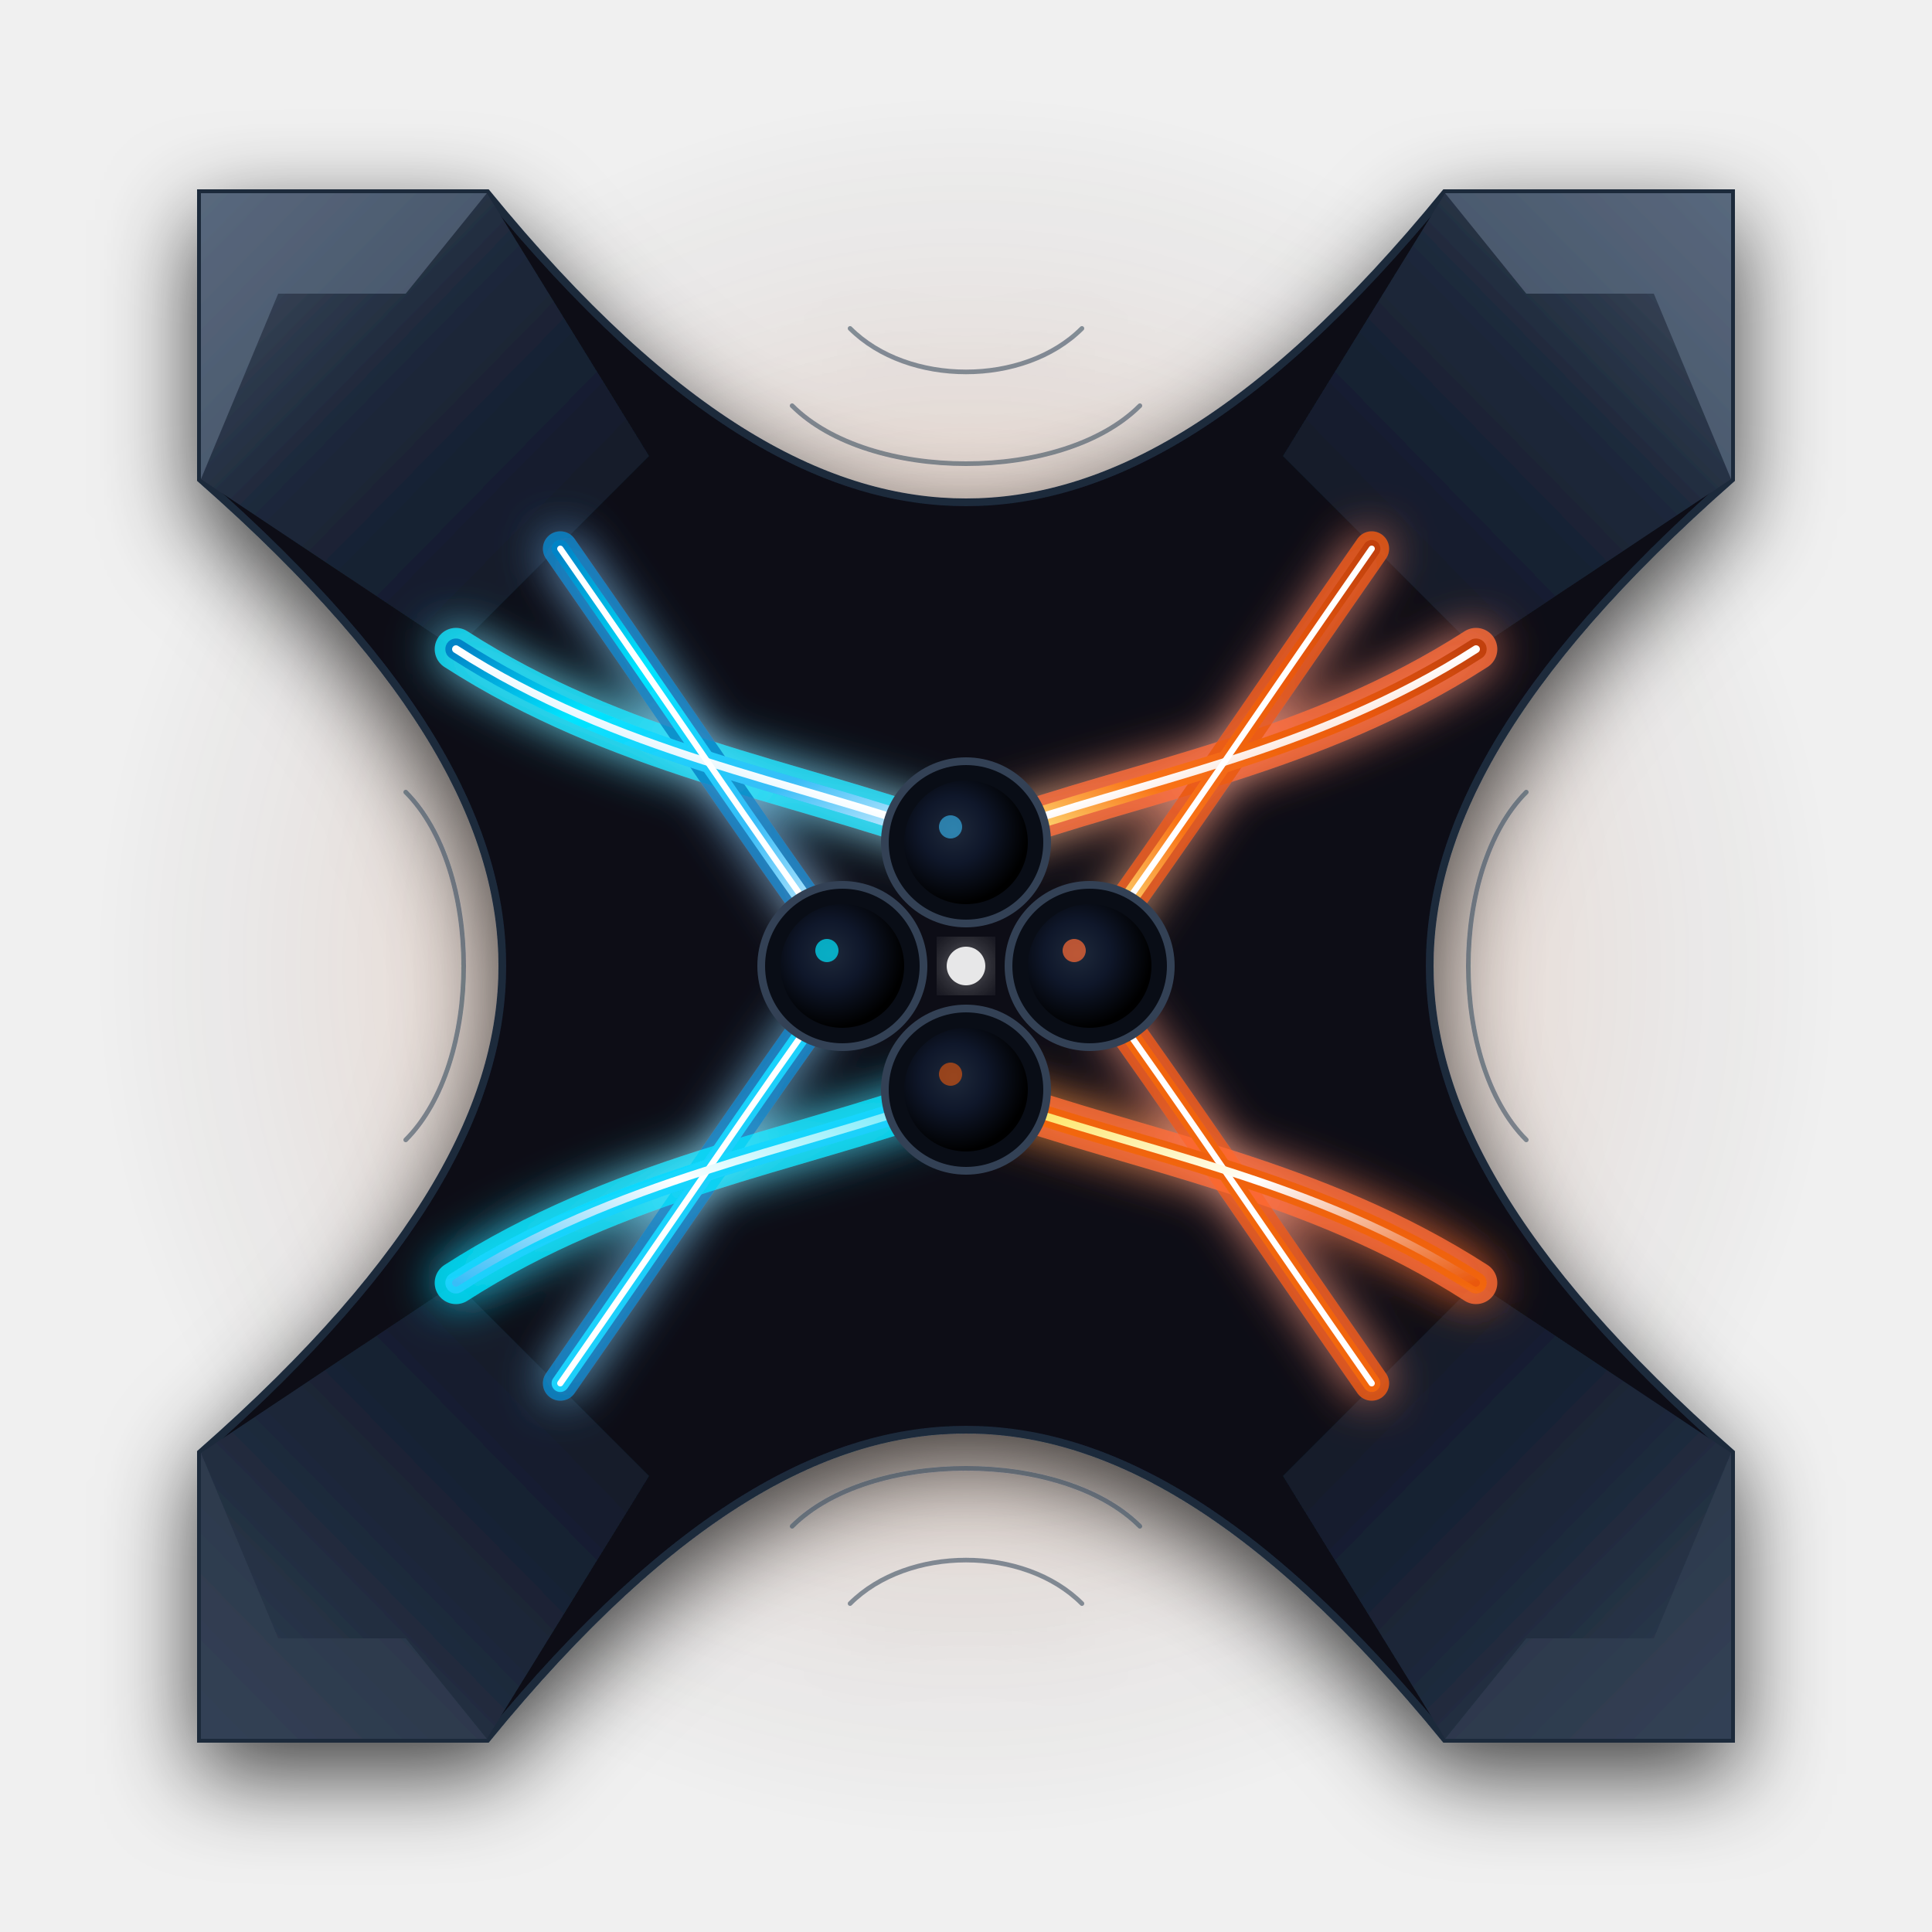
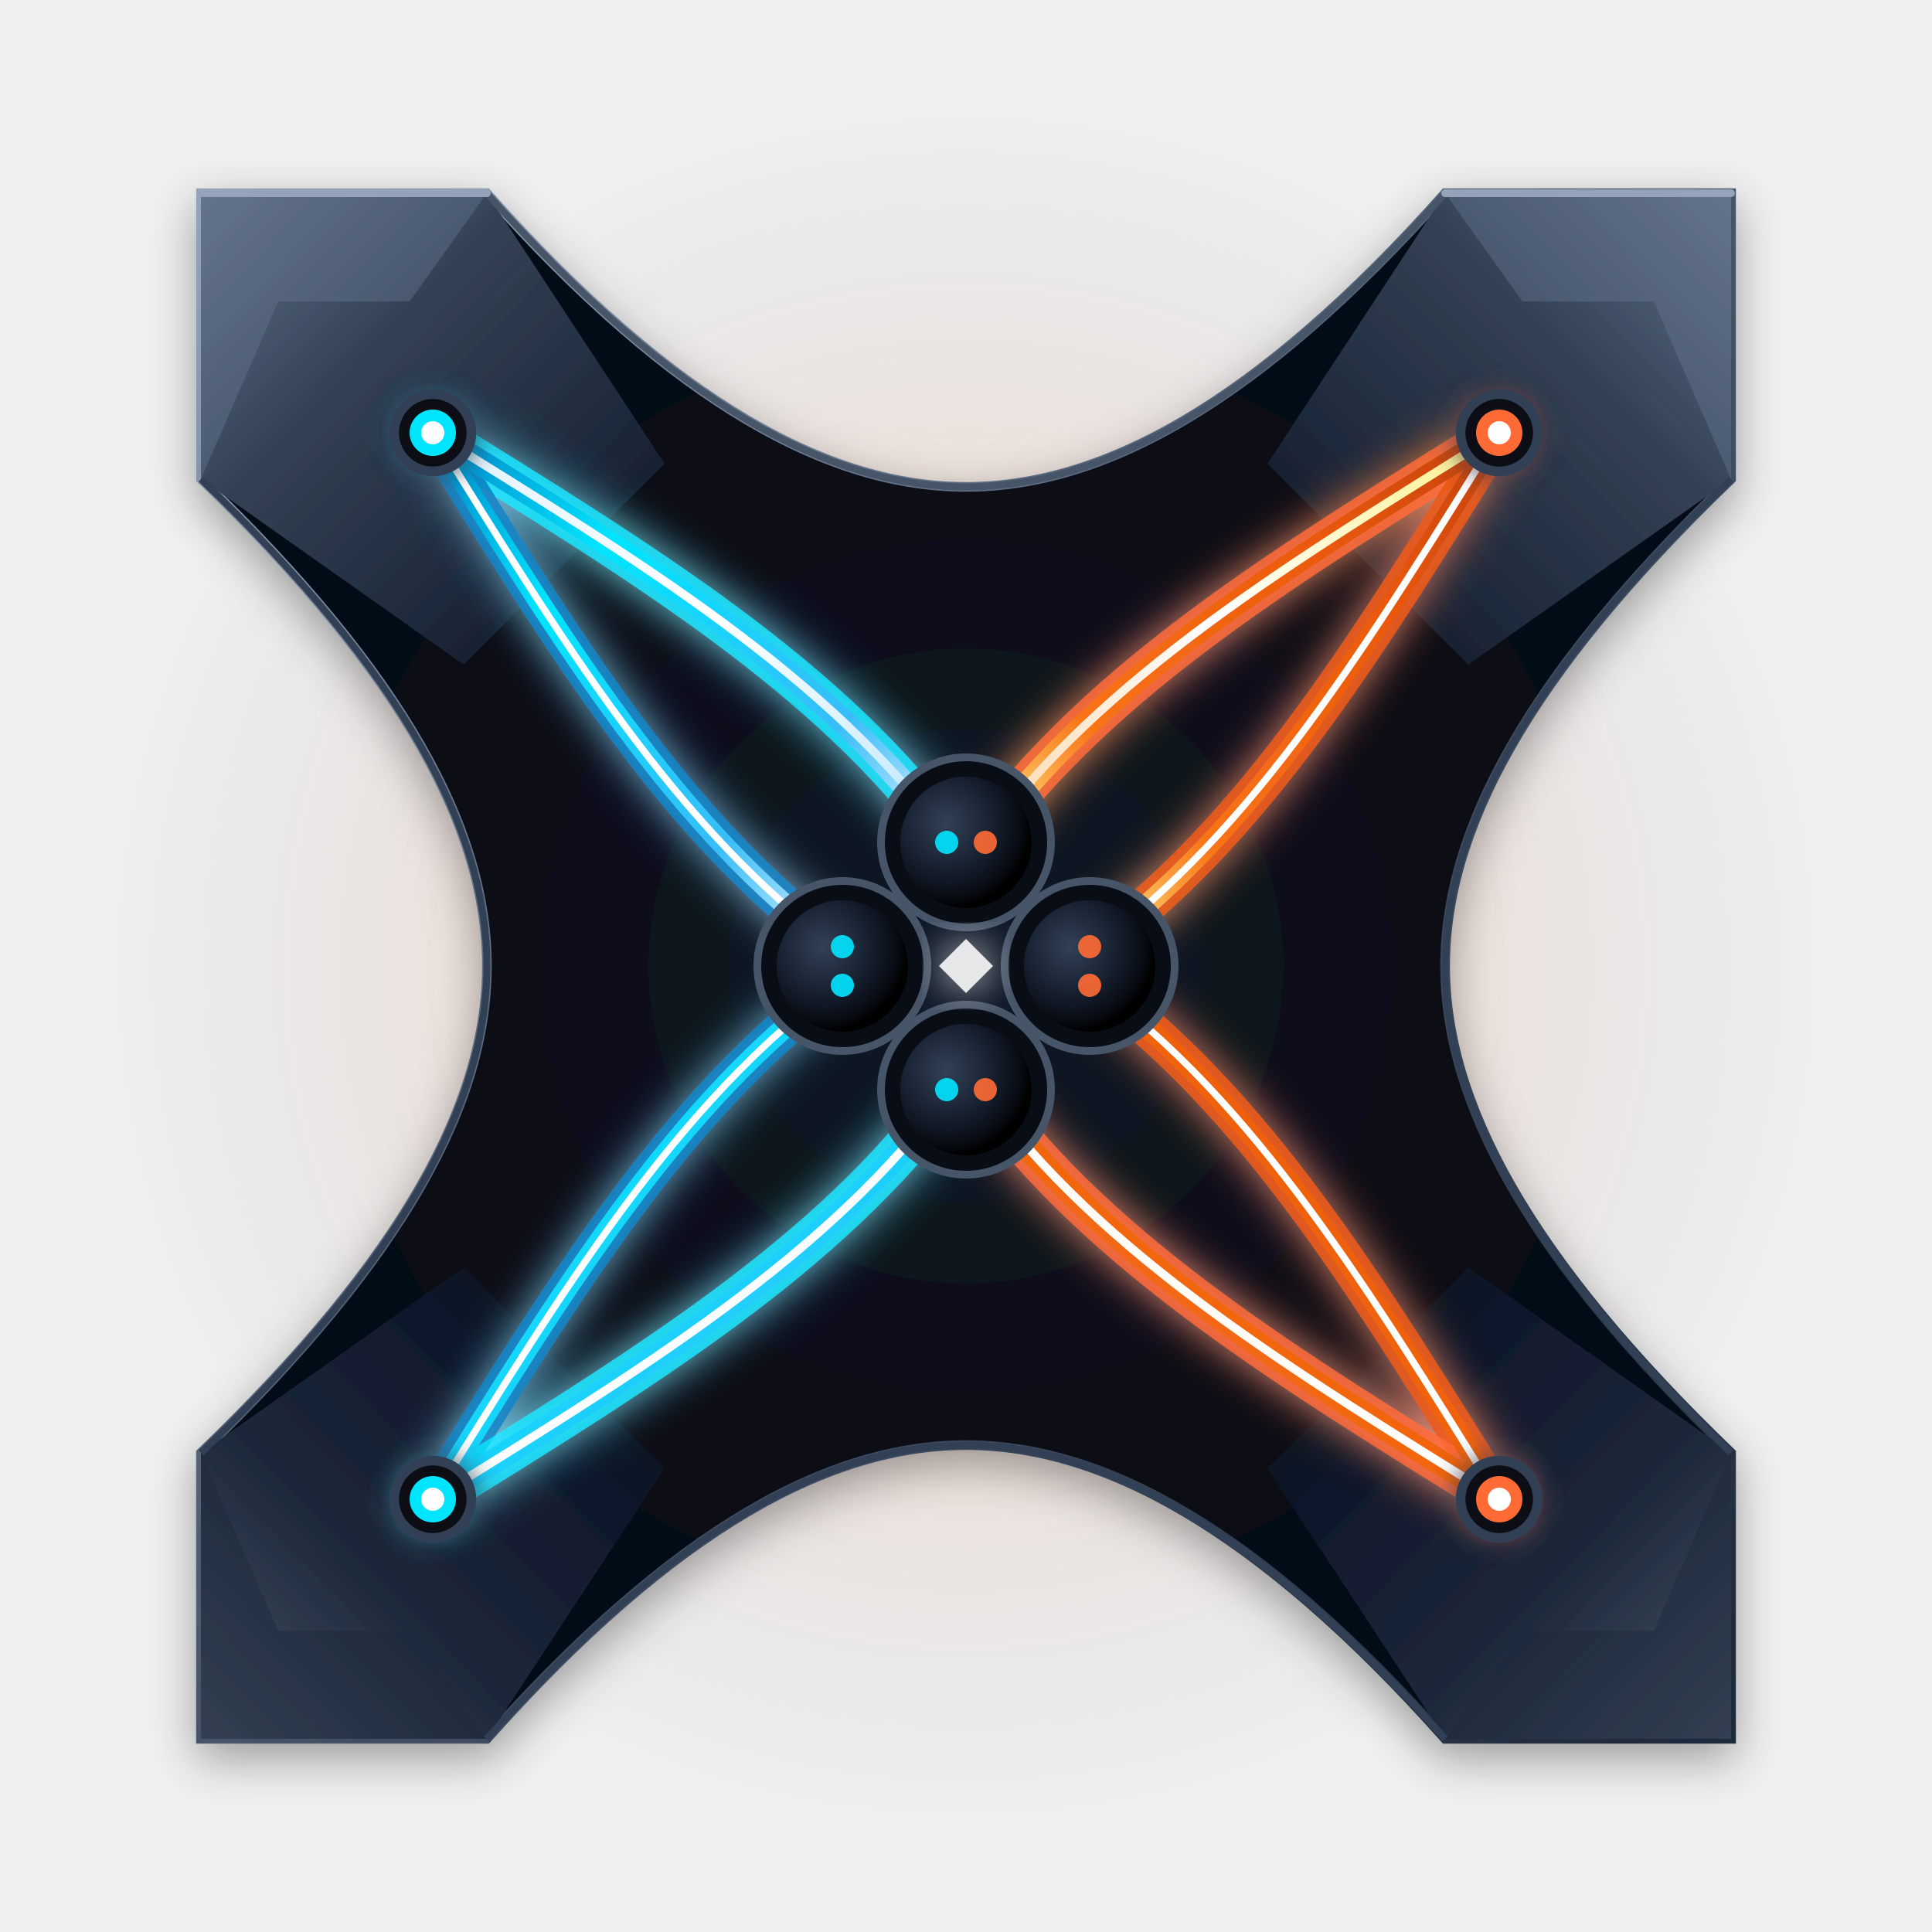
<svg xmlns="http://www.w3.org/2000/svg" viewBox="0 0 500 500" width="100%" height="100%">
  <defs>
    <radialGradient id="lfGlow" cx="50%" cy="50%" r="50%">
-       <stop offset="0%" stop-color="#0284c7" stop-opacity="0.25" />
-       <stop offset="50%" stop-color="#ea580c" stop-opacity="0.12" />
+       <stop offset="0%" stop-color="#0284c7" stop-opacity="0.2" />
+       <stop offset="50%" stop-color="#ea580c" stop-opacity="0.1" />
      <stop offset="100%" stop-color="#030712" stop-opacity="0" />
    </radialGradient>
-     <linearGradient id="metalTopLeft" x1="0%" y1="0%" x2="100%" y2="100%">
+     <linearGradient id="metalArmTL" x1="0%" y1="0%" x2="100%" y2="100%">
+       <stop offset="0%" stop-color="#64748b" />
+       <stop offset="35%" stop-color="#334155" />
+       <stop offset="70%" stop-color="#1e293b" />
+       <stop offset="100%" stop-color="#090d16" />
+     </linearGradient>
+     <linearGradient id="metalArmTR" x1="100%" y1="0%" x2="0%" y2="100%">
+       <stop offset="0%" stop-color="#64748b" />
+       <stop offset="35%" stop-color="#334155" />
+       <stop offset="70%" stop-color="#1e293b" />
+       <stop offset="100%" stop-color="#090d16" />
+     </linearGradient>
+     <linearGradient id="metalArmBL" x1="0%" y1="100%" x2="100%" y2="0%">
      <stop offset="0%" stop-color="#475569" />
-       <stop offset="40%" stop-color="#1e293b" />
-       <stop offset="100%" stop-color="#0b1120" />
+       <stop offset="35%" stop-color="#1e293b" />
+       <stop offset="70%" stop-color="#0f172a" />
+       <stop offset="100%" stop-color="#040711" />
    </linearGradient>
-     <linearGradient id="metalTopRight" x1="100%" y1="0%" x2="0%" y2="100%">
+     <linearGradient id="metalArmBR" x1="100%" y1="100%" x2="0%" y2="0%">
      <stop offset="0%" stop-color="#475569" />
-       <stop offset="40%" stop-color="#1e293b" />
-       <stop offset="100%" stop-color="#0b1120" />
+       <stop offset="35%" stop-color="#1e293b" />
+       <stop offset="70%" stop-color="#0f172a" />
+       <stop offset="100%" stop-color="#040711" />
    </linearGradient>
-     <linearGradient id="metalBottomLeft" x1="0%" y1="100%" x2="100%" y2="0%">
+     <radialGradient id="cavityBody" cx="50%" cy="50%" r="50%">
+       <stop offset="0%" stop-color="#111827" />
+       <stop offset="70%" stop-color="#090d16" />
+       <stop offset="100%" stop-color="#030712" />
+     </radialGradient>
+     <linearGradient id="bevelRimLight" x1="0%" y1="0%" x2="100%" y2="100%">
+       <stop offset="0%" stop-color="#94a3b8" />
+       <stop offset="50%" stop-color="#475569" />
+       <stop offset="100%" stop-color="#1e293b" />
+     </linearGradient>
+     <filter id="cleanShadow" x="-10%" y="-10%" width="120%" height="120%">
+       <feDropShadow dx="0" dy="4" stdDeviation="6" flood-color="#000000" flood-opacity="0.35" />
+     </filter>
+     <filter id="conduitAO" x="-20%" y="-20%" width="140%" height="140%">
+       <feGaussianBlur stdDeviation="4" result="blur" />
+       <feColorMatrix type="matrix" values="0 0 0 0 0   0 0 0 0 0   0 0 0 0 0  0 0 0 0.7 0" />
+     </filter>
+     <linearGradient id="cyanConduitGrad" x1="0%" y1="0%" x2="100%" y2="100%">
+       <stop offset="0%" stop-color="#0284c7" />
+       <stop offset="30%" stop-color="#00e5ff" />
+       <stop offset="75%" stop-color="#38bdf8" />
+       <stop offset="100%" stop-color="#e0f2fe" />
+     </linearGradient>
+     <linearGradient id="cyanSpecular" x1="0%" y1="0%" x2="100%" y2="100%">
+       <stop offset="0%" stop-color="#e0f2fe" />
+       <stop offset="50%" stop-color="#ffffff" />
+       <stop offset="100%" stop-color="#bae6fd" />
+     </linearGradient>
+     <linearGradient id="orangeConduitGrad" x1="100%" y1="0%" x2="0%" y2="100%">
+       <stop offset="0%" stop-color="#c2410c" />
+       <stop offset="30%" stop-color="#ea580c" />
+       <stop offset="75%" stop-color="#f97316" />
+       <stop offset="100%" stop-color="#fef08a" />
+     </linearGradient>
+     <linearGradient id="orangeSpecular" x1="100%" y1="0%" x2="0%" y2="100%">
+       <stop offset="0%" stop-color="#fef08a" />
+       <stop offset="50%" stop-color="#ffffff" />
+       <stop offset="100%" stop-color="#fed7aa" />
+     </linearGradient>
+     <radialGradient id="socketBevel" cx="35%" cy="35%" r="65%">
      <stop offset="0%" stop-color="#334155" />
      <stop offset="40%" stop-color="#1e293b" />
-       <stop offset="100%" stop-color="#0b1120" />
-     </linearGradient>
-     <linearGradient id="metalBottomRight" x1="100%" y1="100%" x2="0%" y2="0%">
-       <stop offset="0%" stop-color="#334155" />
-       <stop offset="40%" stop-color="#1e293b" />
-       <stop offset="100%" stop-color="#0b1120" />
-     </linearGradient>
-     <linearGradient id="rimTopHighlight" x1="0%" y1="0%" x2="100%" y2="0%">
-       <stop offset="0%" stop-color="#94a3b8" />
-       <stop offset="50%" stop-color="#cbd5e1" />
-       <stop offset="100%" stop-color="#94a3b8" />
-     </linearGradient>
-     <linearGradient id="cyanTubeGrad" x1="0%" y1="0%" x2="100%" y2="100%">
-       <stop offset="0%" stop-color="#0284c7" />
-       <stop offset="30%" stop-color="#00e5ff" />
-       <stop offset="70%" stop-color="#38bdf8" />
-       <stop offset="100%" stop-color="#e0f2fe" />
-     </linearGradient>
-     <linearGradient id="cyanCoreLight" x1="0%" y1="100%" x2="100%" y2="0%">
-       <stop offset="0%" stop-color="#38bdf8" />
-       <stop offset="50%" stop-color="#ffffff" />
-       <stop offset="100%" stop-color="#67e8f9" />
-     </linearGradient>
-     <linearGradient id="orangeTubeGrad" x1="100%" y1="0%" x2="0%" y2="100%">
-       <stop offset="0%" stop-color="#c2410c" />
-       <stop offset="30%" stop-color="#ea580c" />
-       <stop offset="70%" stop-color="#f97316" />
-       <stop offset="100%" stop-color="#fef08a" />
-     </linearGradient>
-     <linearGradient id="orangeCoreLight" x1="100%" y1="100%" x2="0%" y2="0%">
-       <stop offset="0%" stop-color="#ea580c" />
-       <stop offset="50%" stop-color="#ffffff" />
-       <stop offset="100%" stop-color="#fde047" />
-     </linearGradient>
-     <radialGradient id="portSocket" cx="40%" cy="40%" r="60%">
-       <stop offset="0%" stop-color="#1e293b" />
-       <stop offset="45%" stop-color="#0f172a" />
+       <stop offset="85%" stop-color="#090d16" />
      <stop offset="100%" stop-color="#000000" />
    </radialGradient>
-     <filter id="cyanFlowGlow" x="-25%" y="-25%" width="150%" height="150%">
-       <feGaussianBlur stdDeviation="6" result="blur" />
+     <filter id="cyanNeon" x="-30%" y="-30%" width="160%" height="160%">
+       <feGaussianBlur stdDeviation="5.5" result="blur" />
      <feComposite in="SourceGraphic" in2="blur" operator="over" />
    </filter>
-     <filter id="orangeFlowGlow" x="-25%" y="-25%" width="150%" height="150%">
-       <feGaussianBlur stdDeviation="6" result="blur" />
+     <filter id="orangeNeon" x="-30%" y="-30%" width="160%" height="160%">
+       <feGaussianBlur stdDeviation="5.5" result="blur" />
      <feComposite in="SourceGraphic" in2="blur" operator="over" />
    </filter>
-     <filter id="frameShadow" x="-20%" y="-20%" width="140%" height="140%">
-       <feDropShadow dx="0" dy="8" stdDeviation="12" flood-color="#000000" flood-opacity="0.75" />
+     <filter id="hubGlow" x="-50%" y="-50%" width="200%" height="200%">
+       <feGaussianBlur stdDeviation="3.5" result="blur" />
+       <feComposite in="SourceGraphic" in2="blur" operator="over" />
    </filter>
  </defs>
  <circle cx="250" cy="250" r="225" fill="url(#lfGlow)" />
-   <g filter="url(#frameShadow)">
-     <path d="M 52 50               L 126 50               C 175 110, 215 130, 250 130               C 285 130, 325 110, 374 50               L 448 50               L 448 124               C 390 175, 370 215, 370 250               C 370 285, 390 325, 448 376               L 448 450               L 374 450               C 325 390, 285 370, 250 370               C 215 370, 175 390, 126 450               L 52 450               L 52 376               C 110 325, 130 285, 130 250               C 130 215, 110 175, 52 124               Z" fill="#090d16" stroke="#1e293b" stroke-width="2" />
-     <polygon points="52,50 126,50 168,118 118,168 52,124" fill="url(#metalTopLeft)" />
-     <path d="M 52 50 L 126 50 L 105 76 L 72 76 L 52 124 Z" fill="#64748b" opacity="0.6" />
-     <polygon points="448,50 374,50 332,118 382,168 448,124" fill="url(#metalTopRight)" />
-     <path d="M 448 50 L 374 50 L 395 76 L 428 76 L 448 124 Z" fill="#64748b" opacity="0.6" />
-     <polygon points="52,450 126,450 168,382 118,332 52,376" fill="url(#metalBottomLeft)" />
-     <path d="M 52 450 L 126 450 L 105 424 L 72 424 L 52 376 Z" fill="#334155" opacity="0.6" />
-     <polygon points="448,450 374,450 332,382 382,332 448,376" fill="url(#metalBottomRight)" />
-     <path d="M 448 450 L 374 450 L 395 424 L 428 424 L 448 376 Z" fill="#334155" opacity="0.6" />
-     <g stroke="#334155" stroke-width="1.2" opacity="0.55" stroke-linecap="round">
-       <path d="M 205 105 C 225 125, 275 125, 295 105" fill="none" />
-       <path d="M 220 85 C 235 100, 265 100, 280 85" fill="none" />
-       <path d="M 205 395 C 225 375, 275 375, 295 395" fill="none" />
-       <path d="M 220 415 C 235 400, 265 400, 280 415" fill="none" />
-       <path d="M 105 205 C 125 225, 125 275, 105 295" fill="none" />
-       <path d="M 395 205 C 375 225, 375 275, 395 295" fill="none" />
-     </g>
-     <path d="M 52 50 L 126 50 M 374 50 L 448 50" stroke="url(#rimTopHighlight)" stroke-width="2" stroke-linecap="round" />
+   <g filter="url(#cleanShadow)">
+     <path d="M 52 50               L 126 50               C 175 105, 215 126, 250 126               C 285 126, 325 105, 374 50               L 448 50               L 448 124               C 395 175, 374 215, 374 250               C 374 285, 395 325, 448 376               L 448 450               L 374 450               C 325 395, 285 374, 250 374               C 215 374, 175 395, 126 450               L 52 450               L 52 376               C 105 325, 126 285, 126 250               C 126 215, 105 175, 52 124               Z" fill="url(#cavityBody)" stroke="url(#bevelRimLight)" stroke-width="2.5" />
+     <polygon points="52,50 126,50 172,120 120,172 52,124" fill="url(#metalArmTL)" />
+     <polygon points="52,50 126,50 106,78 72,78 52,124" fill="#64748b" opacity="0.45" />
+     <polygon points="448,50 374,50 328,120 380,172 448,124" fill="url(#metalArmTR)" />
+     <polygon points="448,50 374,50 394,78 428,78 448,124" fill="#64748b" opacity="0.45" />
+     <polygon points="52,450 126,450 172,380 120,328 52,376" fill="url(#metalArmBL)" />
+     <polygon points="52,450 126,450 106,422 72,422 52,376" fill="#1e293b" opacity="0.5" />
+     <polygon points="448,450 374,450 328,380 380,328 448,376" fill="url(#metalArmBR)" />
+     <polygon points="448,450 374,450 394,422 428,422 448,376" fill="#1e293b" opacity="0.5" />
+     <path d="M 126 50 C 175 105, 215 126, 250 126 C 285 126, 325 105, 374 50" fill="none" stroke="#475569" stroke-width="1.8" />
+     <path d="M 126 450 C 175 395, 215 374, 250 374 C 285 374, 325 395, 374 450" fill="none" stroke="#334155" stroke-width="1.8" />
+     <path d="M 52 124 C 105 175, 126 215, 126 250 C 126 285, 105 325, 52 376" fill="none" stroke="#334155" stroke-width="1.8" />
+     <path d="M 448 124 C 395 175, 374 215, 374 250 C 374 285, 395 325, 448 376" fill="none" stroke="#334155" stroke-width="1.8" />
+     <path d="M 52 50 L 126 50 M 374 50 L 448 50" stroke="#94a3b8" stroke-width="2" stroke-linecap="round" />
  </g>
-   <g filter="url(#cyanFlowGlow)">
-     <path d="M 118 168 C 160 195, 205 202, 244 216" fill="none" stroke="#00e5ff" stroke-width="11" stroke-linecap="round" opacity="0.8" />
-     <path d="M 145 142 C 175 185, 195 215, 216 244" fill="none" stroke="#0284c7" stroke-width="9" stroke-linecap="round" opacity="0.85" />
-     <path d="M 145 358 C 175 315, 195 285, 216 256" fill="none" stroke="#0284c7" stroke-width="9" stroke-linecap="round" opacity="0.85" />
-     <path d="M 118 332 C 160 305, 205 298, 244 284" fill="none" stroke="#00e5ff" stroke-width="11" stroke-linecap="round" opacity="0.8" />
-     <path d="M 118 168 C 160 195, 205 202, 244 216" fill="none" stroke="url(#cyanTubeGrad)" stroke-width="5.5" stroke-linecap="round" />
-     <path d="M 145 142 C 175 185, 195 215, 216 244" fill="none" stroke="url(#cyanTubeGrad)" stroke-width="4.5" stroke-linecap="round" />
-     <path d="M 145 358 C 175 315, 195 285, 216 256" fill="none" stroke="url(#cyanTubeGrad)" stroke-width="4.5" stroke-linecap="round" />
-     <path d="M 118 332 C 160 305, 205 298, 244 284" fill="none" stroke="url(#cyanTubeGrad)" stroke-width="5.5" stroke-linecap="round" />
-     <path d="M 118 168 C 160 195, 205 202, 244 216" fill="none" stroke="url(#cyanCoreLight)" stroke-width="2" stroke-linecap="round" />
-     <path d="M 145 142 C 175 185, 195 215, 216 244" fill="none" stroke="#ffffff" stroke-width="1.6" stroke-linecap="round" />
-     <path d="M 145 358 C 175 315, 195 285, 216 256" fill="none" stroke="#ffffff" stroke-width="1.6" stroke-linecap="round" />
-     <path d="M 118 332 C 160 305, 205 298, 244 284" fill="none" stroke="url(#cyanCoreLight)" stroke-width="2" stroke-linecap="round" />
+   <g filter="url(#conduitAO)" opacity="0.85">
+     <path d="M 112 112 C 165 145, 215 175, 246 218" fill="none" stroke="#000000" stroke-width="13" stroke-linecap="round" />
+     <path d="M 112 112 C 145 165, 175 215, 218 246" fill="none" stroke="#000000" stroke-width="13" stroke-linecap="round" />
+     <path d="M 112 388 C 145 335, 175 285, 218 254" fill="none" stroke="#000000" stroke-width="13" stroke-linecap="round" />
+     <path d="M 112 388 C 165 355, 215 325, 246 282" fill="none" stroke="#000000" stroke-width="13" stroke-linecap="round" />
+     <path d="M 388 112 C 335 145, 285 175, 254 218" fill="none" stroke="#000000" stroke-width="13" stroke-linecap="round" />
+     <path d="M 388 112 C 355 165, 325 215, 282 246" fill="none" stroke="#000000" stroke-width="13" stroke-linecap="round" />
+     <path d="M 388 388 C 355 335, 325 285, 282 254" fill="none" stroke="#000000" stroke-width="13" stroke-linecap="round" />
+     <path d="M 388 388 C 335 355, 285 325, 254 282" fill="none" stroke="#000000" stroke-width="13" stroke-linecap="round" />
  </g>
-   <g filter="url(#orangeFlowGlow)">
-     <path d="M 382 168 C 340 195, 295 202, 256 216" fill="none" stroke="#ff6b35" stroke-width="11" stroke-linecap="round" opacity="0.8" />
-     <path d="M 355 142 C 325 185, 305 215, 284 244" fill="none" stroke="#ea580c" stroke-width="9" stroke-linecap="round" opacity="0.85" />
-     <path d="M 355 358 C 325 315, 305 285, 284 256" fill="none" stroke="#ea580c" stroke-width="9" stroke-linecap="round" opacity="0.85" />
-     <path d="M 382 332 C 340 305, 295 298, 256 284" fill="none" stroke="#ff6b35" stroke-width="11" stroke-linecap="round" opacity="0.8" />
-     <path d="M 382 168 C 340 195, 295 202, 256 216" fill="none" stroke="url(#orangeTubeGrad)" stroke-width="5.5" stroke-linecap="round" />
-     <path d="M 355 142 C 325 185, 305 215, 284 244" fill="none" stroke="url(#orangeTubeGrad)" stroke-width="4.5" stroke-linecap="round" />
-     <path d="M 355 358 C 325 315, 305 285, 284 256" fill="none" stroke="url(#orangeTubeGrad)" stroke-width="4.5" stroke-linecap="round" />
-     <path d="M 382 332 C 340 305, 295 298, 256 284" fill="none" stroke="url(#orangeTubeGrad)" stroke-width="5.5" stroke-linecap="round" />
-     <path d="M 382 168 C 340 195, 295 202, 256 216" fill="none" stroke="url(#orangeCoreLight)" stroke-width="2" stroke-linecap="round" />
-     <path d="M 355 142 C 325 185, 305 215, 284 244" fill="none" stroke="#ffffff" stroke-width="1.6" stroke-linecap="round" />
-     <path d="M 355 358 C 325 315, 305 285, 284 256" fill="none" stroke="#ffffff" stroke-width="1.6" stroke-linecap="round" />
-     <path d="M 382 332 C 340 305, 295 298, 256 284" fill="none" stroke="url(#orangeCoreLight)" stroke-width="2" stroke-linecap="round" />
+   <g filter="url(#cyanNeon)">
+     <path d="M 112 112 C 165 145, 215 175, 246 218" fill="none" stroke="#00e5ff" stroke-width="11" stroke-linecap="round" opacity="0.85" />
+     <path d="M 112 112 C 145 165, 175 215, 218 246" fill="none" stroke="#0284c7" stroke-width="10" stroke-linecap="round" opacity="0.9" />
+     <path d="M 112 388 C 145 335, 175 285, 218 254" fill="none" stroke="#0284c7" stroke-width="10" stroke-linecap="round" opacity="0.9" />
+     <path d="M 112 388 C 165 355, 215 325, 246 282" fill="none" stroke="#00e5ff" stroke-width="11" stroke-linecap="round" opacity="0.85" />
+     <path d="M 112 112 C 165 145, 215 175, 246 218" fill="none" stroke="url(#cyanConduitGrad)" stroke-width="6.5" stroke-linecap="round" />
+     <path d="M 112 112 C 145 165, 175 215, 218 246" fill="none" stroke="url(#cyanConduitGrad)" stroke-width="5.5" stroke-linecap="round" />
+     <path d="M 112 388 C 145 335, 175 285, 218 254" fill="none" stroke="url(#cyanConduitGrad)" stroke-width="5.5" stroke-linecap="round" />
+     <path d="M 112 388 C 165 355, 215 325, 246 282" fill="none" stroke="url(#cyanConduitGrad)" stroke-width="6.5" stroke-linecap="round" />
+     <path d="M 112 112 C 165 145, 215 175, 246 218" fill="none" stroke="url(#cyanSpecular)" stroke-width="2.2" stroke-linecap="round" />
+     <path d="M 112 112 C 145 165, 175 215, 218 246" fill="none" stroke="#ffffff" stroke-width="1.8" stroke-linecap="round" />
+     <path d="M 112 388 C 145 335, 175 285, 218 254" fill="none" stroke="#ffffff" stroke-width="1.8" stroke-linecap="round" />
+     <path d="M 112 388 C 165 355, 215 325, 246 282" fill="none" stroke="url(#cyanSpecular)" stroke-width="2.2" stroke-linecap="round" />
+   </g>
+   <g transform="translate(112, 112)" filter="url(#hubGlow)">
+     <circle cx="0" cy="0" r="10" fill="#090d16" stroke="#334155" stroke-width="2.5" />
+     <circle cx="0" cy="0" r="6" fill="#00e5ff" />
+     <circle cx="0" cy="0" r="3" fill="#ffffff" />
+   </g>
+   <g transform="translate(112, 388)" filter="url(#hubGlow)">
+     <circle cx="0" cy="0" r="10" fill="#090d16" stroke="#334155" stroke-width="2.5" />
+     <circle cx="0" cy="0" r="6" fill="#00e5ff" />
+     <circle cx="0" cy="0" r="3" fill="#ffffff" />
+   </g>
+   <g filter="url(#orangeNeon)">
+     <path d="M 388 112 C 335 145, 285 175, 254 218" fill="none" stroke="#ff6b35" stroke-width="11" stroke-linecap="round" opacity="0.85" />
+     <path d="M 388 112 C 355 165, 325 215, 282 246" fill="none" stroke="#ea580c" stroke-width="10" stroke-linecap="round" opacity="0.9" />
+     <path d="M 388 388 C 355 335, 325 285, 282 254" fill="none" stroke="#ea580c" stroke-width="10" stroke-linecap="round" opacity="0.9" />
+     <path d="M 388 388 C 335 355, 285 325, 254 282" fill="none" stroke="#ff6b35" stroke-width="11" stroke-linecap="round" opacity="0.85" />
+     <path d="M 388 112 C 335 145, 285 175, 254 218" fill="none" stroke="url(#orangeConduitGrad)" stroke-width="6.5" stroke-linecap="round" />
+     <path d="M 388 112 C 355 165, 325 215, 282 246" fill="none" stroke="url(#orangeConduitGrad)" stroke-width="5.5" stroke-linecap="round" />
+     <path d="M 388 388 C 355 335, 325 285, 282 254" fill="none" stroke="url(#orangeConduitGrad)" stroke-width="5.5" stroke-linecap="round" />
+     <path d="M 388 388 C 335 355, 285 325, 254 282" fill="none" stroke="url(#orangeConduitGrad)" stroke-width="6.5" stroke-linecap="round" />
+     <path d="M 388 112 C 335 145, 285 175, 254 218" fill="none" stroke="url(#orangeSpecular)" stroke-width="2.2" stroke-linecap="round" />
+     <path d="M 388 112 C 355 165, 325 215, 282 246" fill="none" stroke="#ffffff" stroke-width="1.8" stroke-linecap="round" />
+     <path d="M 388 388 C 355 335, 325 285, 282 254" fill="none" stroke="#ffffff" stroke-width="1.8" stroke-linecap="round" />
+     <path d="M 388 388 C 335 355, 285 325, 254 282" fill="none" stroke="url(#orangeSpecular)" stroke-width="2.2" stroke-linecap="round" />
+   </g>
+   <g transform="translate(388, 112)" filter="url(#hubGlow)">
+     <circle cx="0" cy="0" r="10" fill="#090d16" stroke="#334155" stroke-width="2.5" />
+     <circle cx="0" cy="0" r="6" fill="#ff6b35" />
+     <circle cx="0" cy="0" r="3" fill="#ffffff" />
+   </g>
+   <g transform="translate(388, 388)" filter="url(#hubGlow)">
+     <circle cx="0" cy="0" r="10" fill="#090d16" stroke="#334155" stroke-width="2.5" />
+     <circle cx="0" cy="0" r="6" fill="#ff6b35" />
+     <circle cx="0" cy="0" r="3" fill="#ffffff" />
  </g>
  <g transform="translate(250, 218)">
-     <circle cx="0" cy="0" r="21" fill="#090d16" stroke="#334155" stroke-width="2" />
-     <circle cx="0" cy="0" r="16" fill="url(#portSocket)" />
-     <circle cx="-4" cy="-4" r="3" fill="#38bdf8" opacity="0.6" />
+     <circle cx="0" cy="0" r="22" fill="#090d16" stroke="#475569" stroke-width="2" />
+     <circle cx="0" cy="0" r="17" fill="url(#socketBevel)" />
+     <circle cx="-5" cy="0" r="3" fill="#00e5ff" opacity="0.9" />
+     <circle cx="5" cy="0" r="3" fill="#ff6b35" opacity="0.9" />
  </g>
  <g transform="translate(250, 282)">
-     <circle cx="0" cy="0" r="21" fill="#090d16" stroke="#334155" stroke-width="2" />
-     <circle cx="0" cy="0" r="16" fill="url(#portSocket)" />
-     <circle cx="-4" cy="-4" r="3" fill="#ea580c" opacity="0.6" />
+     <circle cx="0" cy="0" r="22" fill="#090d16" stroke="#475569" stroke-width="2" />
+     <circle cx="0" cy="0" r="17" fill="url(#socketBevel)" />
+     <circle cx="-5" cy="0" r="3" fill="#00e5ff" opacity="0.9" />
+     <circle cx="5" cy="0" r="3" fill="#ff6b35" opacity="0.9" />
  </g>
  <g transform="translate(218, 250)">
-     <circle cx="0" cy="0" r="21" fill="#090d16" stroke="#334155" stroke-width="2" />
-     <circle cx="0" cy="0" r="16" fill="url(#portSocket)" />
-     <circle cx="-4" cy="-4" r="3" fill="#00e5ff" opacity="0.7" />
+     <circle cx="0" cy="0" r="22" fill="#090d16" stroke="#475569" stroke-width="2" />
+     <circle cx="0" cy="0" r="17" fill="url(#socketBevel)" />
+     <circle cx="0" cy="-5" r="3" fill="#00e5ff" opacity="0.9" />
+     <circle cx="0" cy="5" r="3" fill="#00e5ff" opacity="0.9" />
  </g>
  <g transform="translate(282, 250)">
-     <circle cx="0" cy="0" r="21" fill="#090d16" stroke="#334155" stroke-width="2" />
-     <circle cx="0" cy="0" r="16" fill="url(#portSocket)" />
-     <circle cx="-4" cy="-4" r="3" fill="#ff6b35" opacity="0.7" />
+     <circle cx="0" cy="0" r="22" fill="#090d16" stroke="#475569" stroke-width="2" />
+     <circle cx="0" cy="0" r="17" fill="url(#socketBevel)" />
+     <circle cx="0" cy="-5" r="3" fill="#ff6b35" opacity="0.9" />
+     <circle cx="0" cy="5" r="3" fill="#ff6b35" opacity="0.9" />
  </g>
-   <circle cx="250" cy="250" r="5" fill="#ffffff" opacity="0.9" filter="url(#cyanFlowGlow)" />
+   <polygon points="250,243 257,250 250,257 243,250" fill="#ffffff" opacity="0.9" filter="url(#cyanNeon)" />
</svg>
